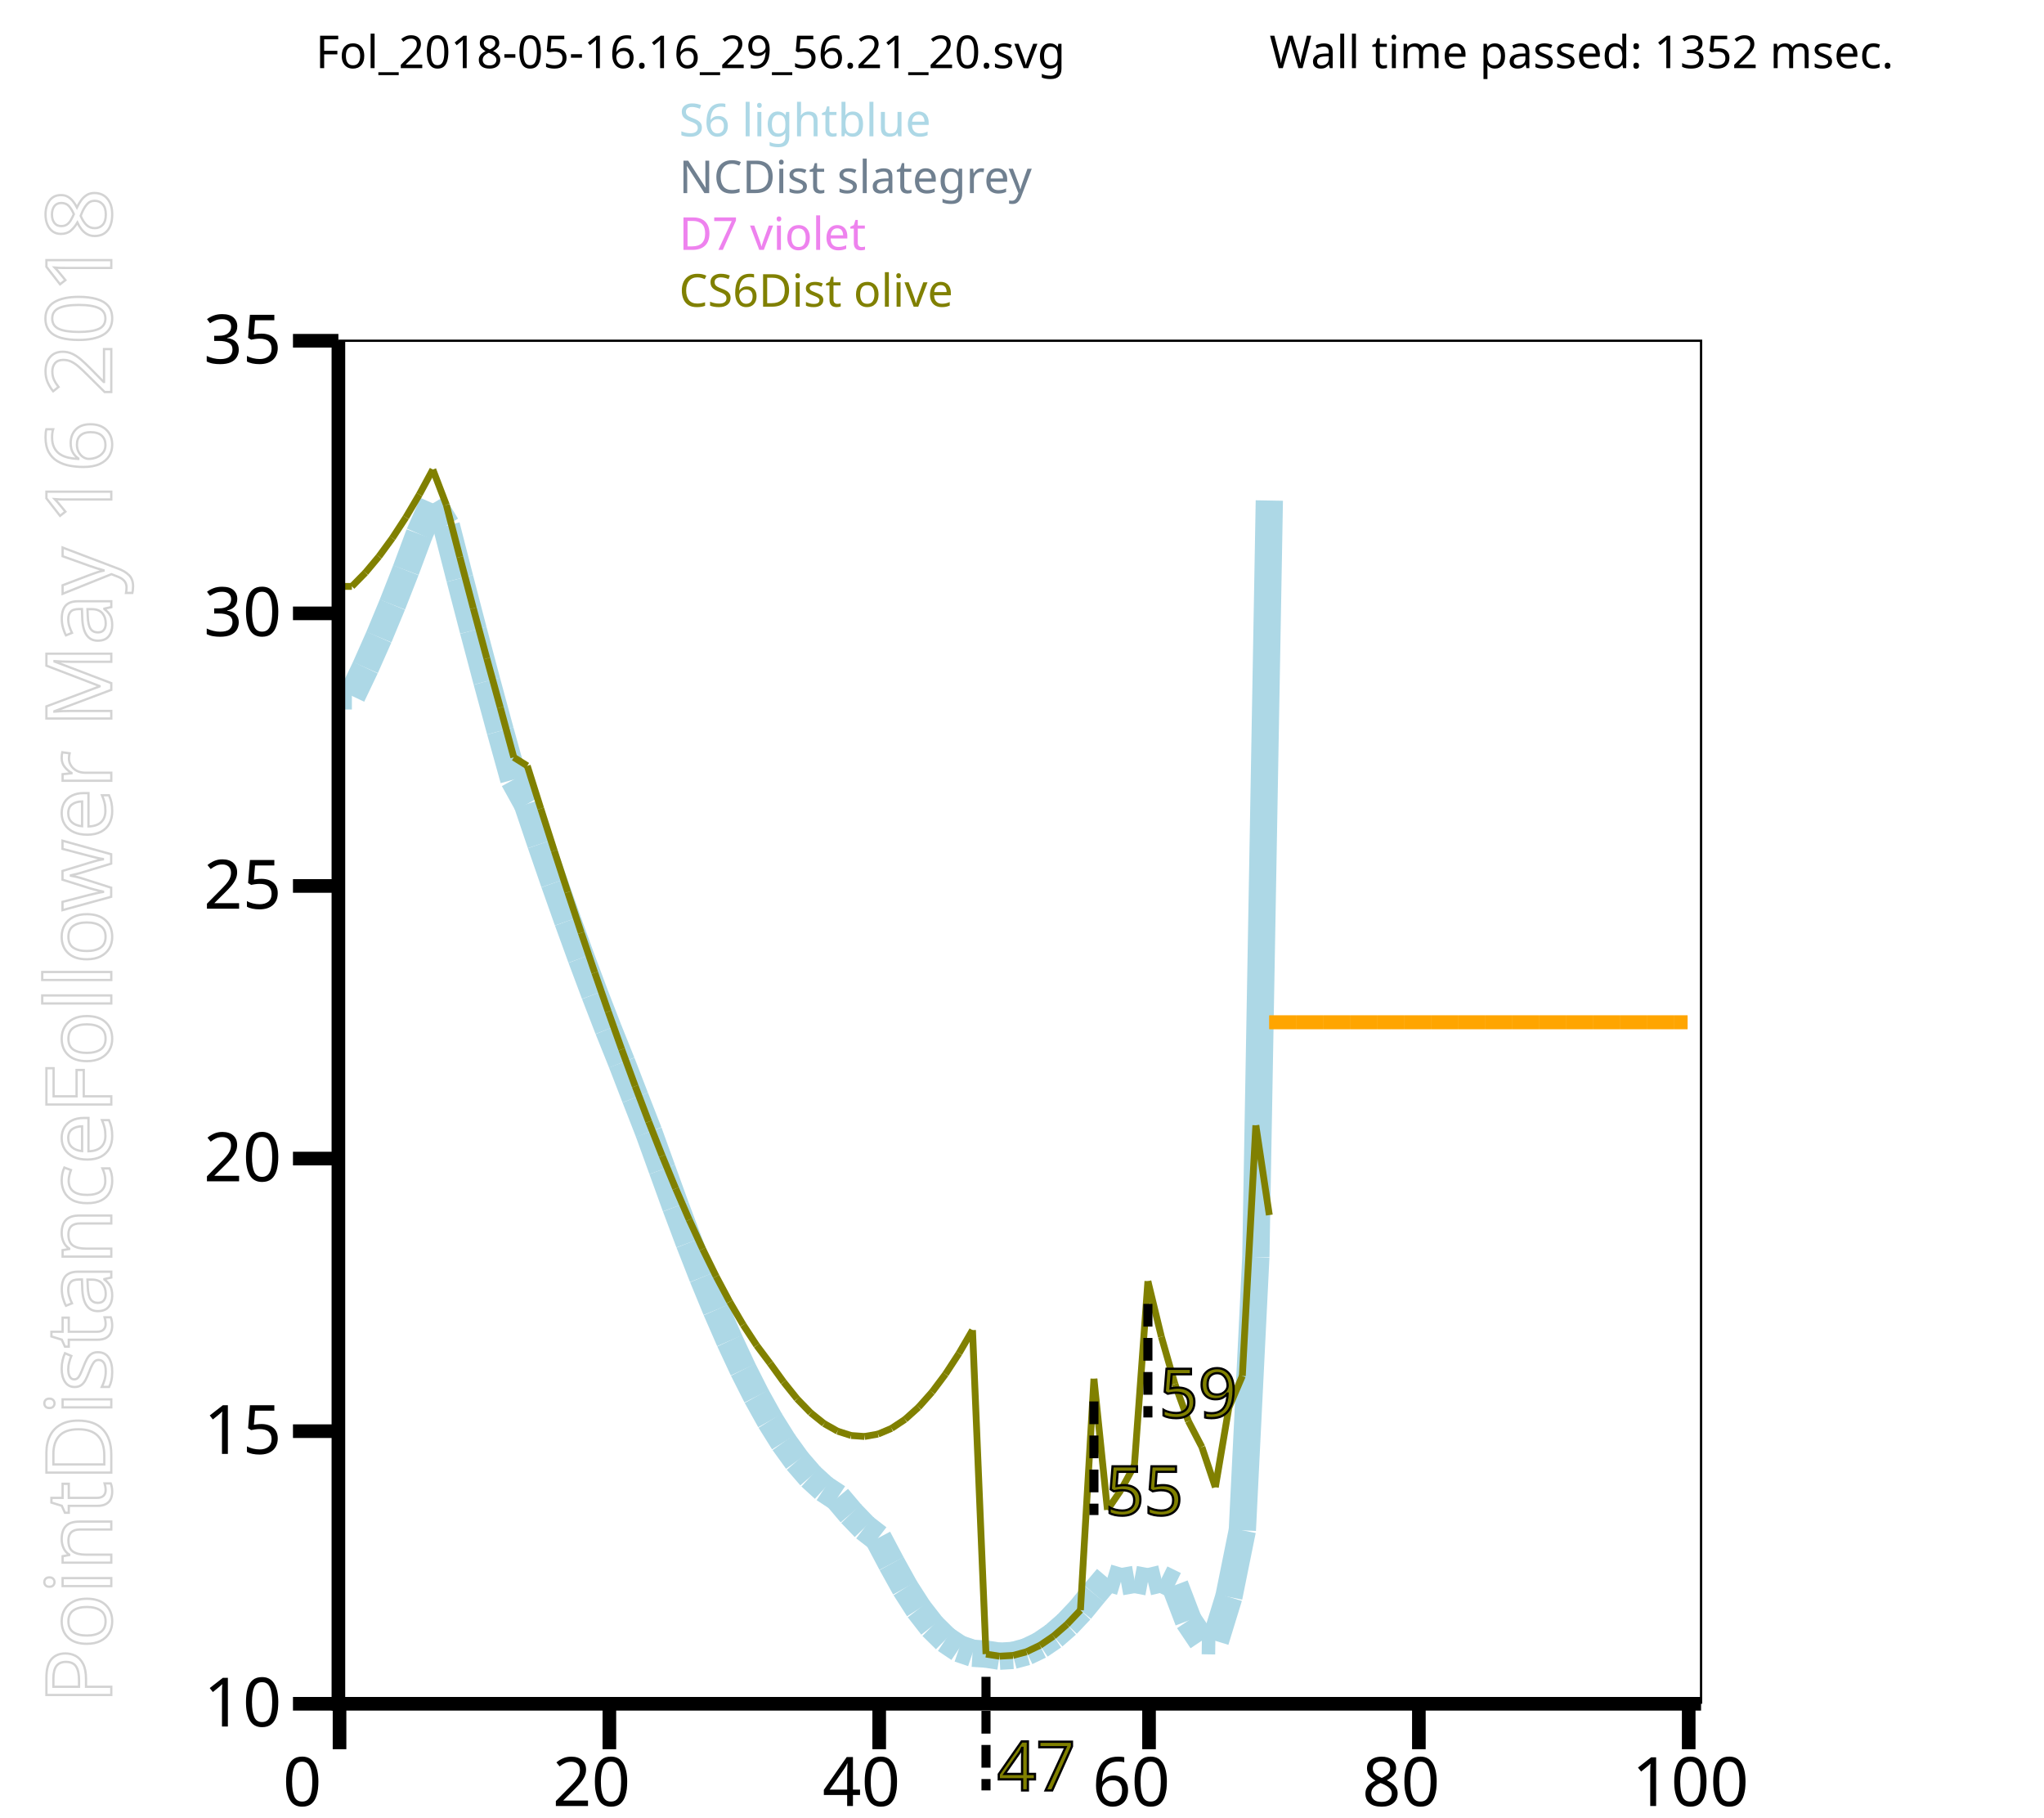
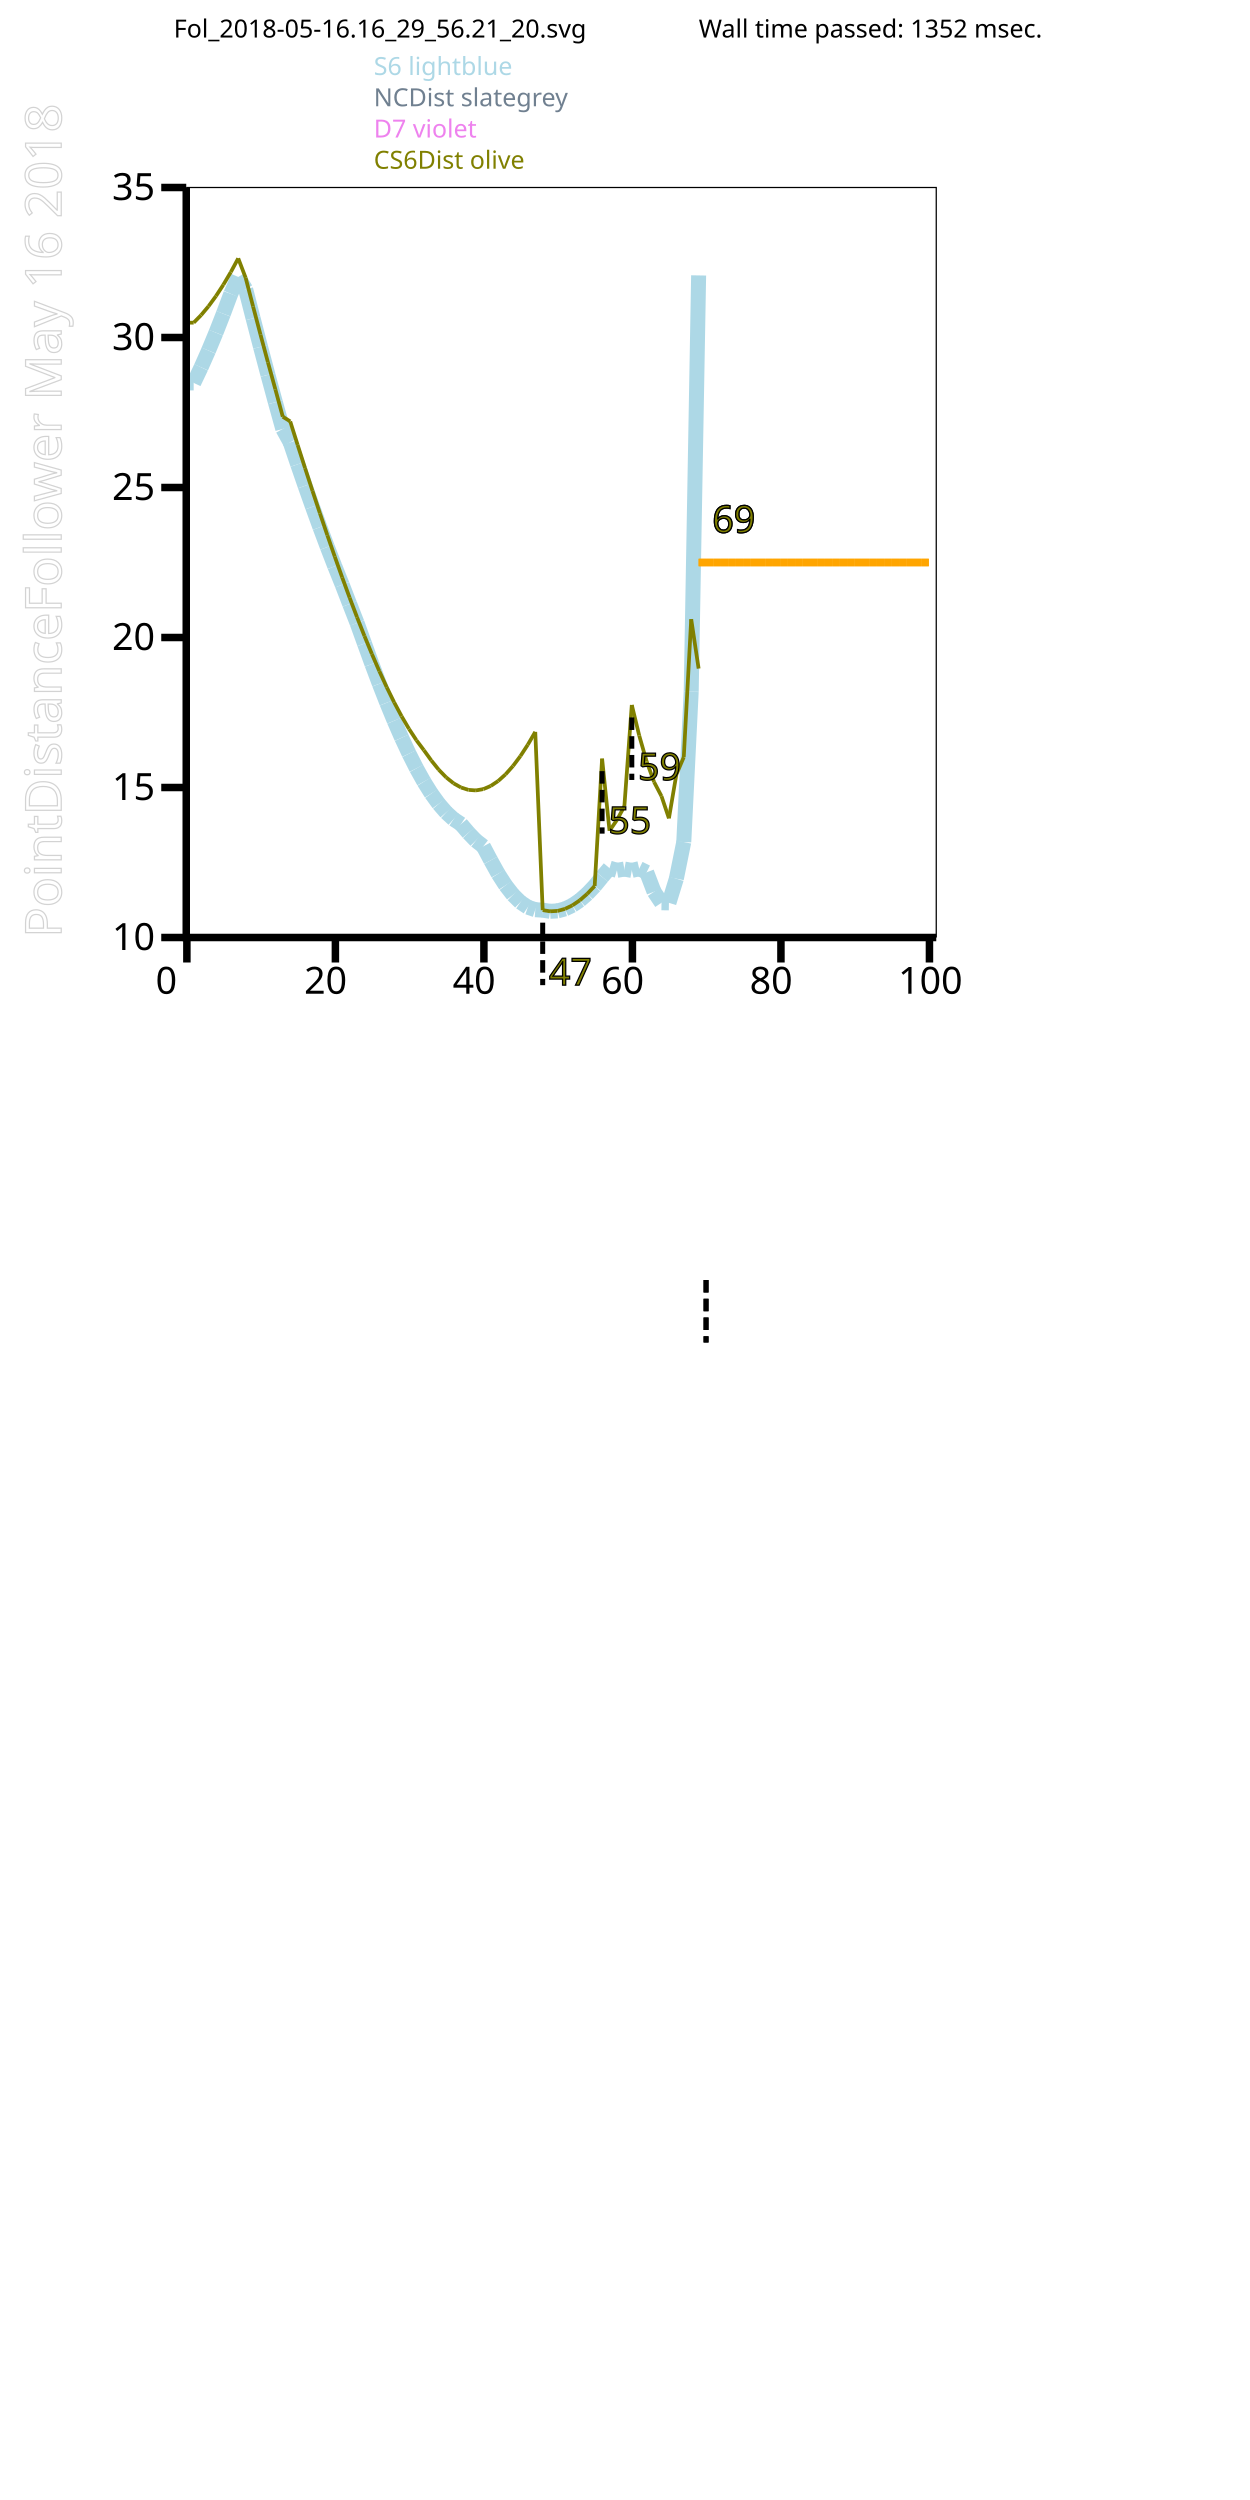
- <svg xmlns="http://www.w3.org/2000/svg" width="900" height="800" viewBox="1 0 900 800" version="1.1">
+ <svg xmlns="http://www.w3.org/2000/svg" width="1000" height="2000" viewBox="1 0 1000 2000" version="1.1">
  <text x="-750" y="50" transform="rotate(-90)" font-family="sans-serif" font-size="40" stroke="lightgray" fill="none"> PointDistanceFollower   May 16 2018</text>
  <text x="560" y="30" font-family="sans-serif" font-size="20">Wall time passed: 1352 msec.</text>
  <text x="300" y="60" font-family="sans-serif" font-size="20" fill="lightblue">S6  lightblue</text>
  <text x="300" y="85" font-family="sans-serif" font-size="20" fill="slategrey">NCDist  slategrey</text>
  <text x="300" y="110" font-family="sans-serif" font-size="20" fill="violet">D7  violet</text>
  <text x="300" y="135" font-family="sans-serif" font-size="20" fill="olive">CS6Dist  olive</text>
  <text x="140" y="30" font-family="sans-serif" font-size="20">Fol_2018-05-16.16_29_56.21_20.svg  </text>
  <g transform="translate(0, 50) ">
    <g transform="translate(150,700) scale(1 -1)">
      <line fill="none" stroke="lightblue" stroke-width="12" x1="0" y1="443.674" x2="5.941" y2="443.674" />
      <line fill="none" stroke="lightblue" stroke-width="12" x1="5.941" y1="443.674" x2="11.881" y2="456.141" />
      <line fill="none" stroke="lightblue" stroke-width="12" x1="11.881" y1="456.141" x2="17.822" y2="469.549" />
      <line fill="none" stroke="lightblue" stroke-width="12" x1="17.822" y1="469.549" x2="23.762" y2="483.847" />
      <line fill="none" stroke="lightblue" stroke-width="12" x1="23.762" y1="483.847" x2="29.703" y2="498.983" />
      <line fill="none" stroke="lightblue" stroke-width="12" x1="29.703" y1="498.983" x2="35.644" y2="514.907" />
      <line fill="none" stroke="lightblue" stroke-width="12" x1="35.644" y1="514.907" x2="41.584" y2="528.435" />
      <line fill="none" stroke="lightblue" stroke-width="12" x1="41.584" y1="528.435" x2="47.525" y2="518.587" />
      <line fill="none" stroke="lightblue" stroke-width="12" x1="47.525" y1="518.587" x2="53.465" y2="495.361" />
      <line fill="none" stroke="lightblue" stroke-width="12" x1="53.465" y1="495.361" x2="59.406" y2="472.534" />
      <line fill="none" stroke="lightblue" stroke-width="12" x1="59.406" y1="472.534" x2="65.347" y2="450.145" />
      <line fill="none" stroke="lightblue" stroke-width="12" x1="65.347" y1="450.145" x2="71.287" y2="428.238" />
      <line fill="none" stroke="lightblue" stroke-width="12" x1="71.287" y1="428.238" x2="77.228" y2="406.862" />
      <line fill="none" stroke="lightblue" stroke-width="12" x1="77.228" y1="406.862" x2="83.168" y2="396.118" />
      <line fill="none" stroke="lightblue" stroke-width="12" x1="83.168" y1="396.118" x2="89.109" y2="378.565" />
      <line fill="none" stroke="lightblue" stroke-width="12" x1="89.109" y1="378.565" x2="95.049" y2="361.38" />
      <line fill="none" stroke="lightblue" stroke-width="12" x1="95.049" y1="361.38" x2="100.99" y2="344.597" />
      <line fill="none" stroke="lightblue" stroke-width="12" x1="100.99" y1="344.597" x2="106.931" y2="328.249" />
      <line fill="none" stroke="lightblue" stroke-width="12" x1="106.931" y1="328.249" x2="112.871" y2="312.377" />
      <line fill="none" stroke="lightblue" stroke-width="12" x1="112.871" y1="312.377" x2="118.812" y2="297.022" />
      <line fill="none" stroke="lightblue" stroke-width="12" x1="118.812" y1="297.022" x2="124.752" y2="282.229" />
      <line fill="none" stroke="lightblue" stroke-width="12" x1="124.752" y1="282.229" x2="130.693" y2="266.839" />
      <line fill="none" stroke="lightblue" stroke-width="12" x1="130.693" y1="266.839" x2="136.634" y2="251.623" />
      <line fill="none" stroke="lightblue" stroke-width="12" x1="136.634" y1="251.623" x2="142.574" y2="235.187" />
      <line fill="none" stroke="lightblue" stroke-width="12" x1="142.574" y1="235.187" x2="148.515" y2="218.796" />
      <line fill="none" stroke="lightblue" stroke-width="12" x1="148.515" y1="218.796" x2="154.455" y2="202.994" />
      <line fill="none" stroke="lightblue" stroke-width="12" x1="154.455" y1="202.994" x2="160.396" y2="187.846" />
      <line fill="none" stroke="lightblue" stroke-width="12" x1="160.396" y1="187.846" x2="166.337" y2="173.425" />
      <line fill="none" stroke="lightblue" stroke-width="12" x1="166.337" y1="173.425" x2="172.277" y2="159.809" />
      <line fill="none" stroke="lightblue" stroke-width="12" x1="172.277" y1="159.809" x2="178.218" y2="147.083" />
      <line fill="none" stroke="lightblue" stroke-width="12" x1="178.218" y1="147.083" x2="184.158" y2="135.338" />
      <line fill="none" stroke="lightblue" stroke-width="12" x1="184.158" y1="135.338" x2="190.099" y2="124.668" />
      <line fill="none" stroke="lightblue" stroke-width="12" x1="190.099" y1="124.668" x2="196.04" y2="115.17" />
      <line fill="none" stroke="lightblue" stroke-width="12" x1="196.04" y1="115.17" x2="201.98" y2="106.941" />
      <line fill="none" stroke="lightblue" stroke-width="12" x1="201.98" y1="106.941" x2="207.921" y2="100.072" />
      <line fill="none" stroke="lightblue" stroke-width="12" x1="207.921" y1="100.072" x2="213.861" y2="94.648" />
      <line fill="none" stroke="lightblue" stroke-width="12" x1="213.861" y1="94.648" x2="219.802" y2="90.74" />
      <line fill="none" stroke="lightblue" stroke-width="12" x1="219.802" y1="90.74" x2="225.743" y2="83.73" />
      <line fill="none" stroke="lightblue" stroke-width="12" x1="225.743" y1="83.73" x2="231.683" y2="77.553" />
      <line fill="none" stroke="lightblue" stroke-width="12" x1="231.683" y1="77.553" x2="237.624" y2="72.951" />
      <line fill="none" stroke="lightblue" stroke-width="12" x1="237.624" y1="72.951" x2="243.564" y2="61.73" />
      <line fill="none" stroke="lightblue" stroke-width="12" x1="243.564" y1="61.73" x2="249.505" y2="51.002" />
      <line fill="none" stroke="lightblue" stroke-width="12" x1="249.505" y1="51.002" x2="255.446" y2="41.748" />
      <line fill="none" stroke="lightblue" stroke-width="12" x1="255.446" y1="41.748" x2="261.386" y2="34.118" />
      <line fill="none" stroke="lightblue" stroke-width="12" x1="261.386" y1="34.118" x2="267.327" y2="28.252" />
      <line fill="none" stroke="lightblue" stroke-width="12" x1="267.327" y1="28.252" x2="273.267" y2="24.265" />
      <line fill="none" stroke="lightblue" stroke-width="12" x1="273.267" y1="24.265" x2="279.208" y2="22.245" />
      <line fill="none" stroke="lightblue" stroke-width="12" x1="279.208" y1="22.245" x2="285.149" y2="21.872" />
      <line fill="none" stroke="lightblue" stroke-width="12" x1="285.149" y1="21.872" x2="291.089" y2="20.945" />
      <line fill="none" stroke="lightblue" stroke-width="12" x1="291.089" y1="20.945" x2="297.03" y2="21.285" />
      <line fill="none" stroke="lightblue" stroke-width="12" x1="297.03" y1="21.285" x2="302.97" y2="22.885" />
      <line fill="none" stroke="lightblue" stroke-width="12" x1="302.97" y1="22.885" x2="308.911" y2="25.724" />
      <line fill="none" stroke="lightblue" stroke-width="12" x1="308.911" y1="25.724" x2="314.851" y2="29.762" />
      <line fill="none" stroke="lightblue" stroke-width="12" x1="314.851" y1="29.762" x2="320.792" y2="34.947" />
      <line fill="none" stroke="lightblue" stroke-width="12" x1="320.792" y1="34.947" x2="326.733" y2="41.214" />
      <line fill="none" stroke="lightblue" stroke-width="12" x1="326.733" y1="41.214" x2="332.673" y2="48.484" />
      <line fill="none" stroke="lightblue" stroke-width="12" x1="332.673" y1="48.484" x2="338.614" y2="55.495" />
      <line fill="none" stroke="lightblue" stroke-width="12" x1="338.614" y1="55.495" x2="344.554" y2="53.713" />
      <line fill="none" stroke="lightblue" stroke-width="12" x1="344.554" y1="53.713" x2="350.495" y2="54.766" />
      <line fill="none" stroke="lightblue" stroke-width="12" x1="350.495" y1="54.766" x2="356.436" y2="53.65" />
      <line fill="none" stroke="lightblue" stroke-width="12" x1="356.436" y1="53.65" x2="362.376" y2="55.073" />
      <line fill="none" stroke="lightblue" stroke-width="12" x1="362.376" y1="55.073" x2="368.317" y2="52.164" />
      <line fill="none" stroke="lightblue" stroke-width="12" x1="368.317" y1="52.164" x2="374.257" y2="36.624" />
      <line fill="none" stroke="lightblue" stroke-width="12" x1="374.257" y1="36.624" x2="380.198" y2="27.79" />
      <line fill="none" stroke="lightblue" stroke-width="12" x1="380.198" y1="27.79" x2="386.139" y2="27.709" />
      <line fill="none" stroke="lightblue" stroke-width="12" x1="386.139" y1="27.709" x2="392.079" y2="47.032" />
      <line fill="none" stroke="lightblue" stroke-width="12" x1="392.079" y1="47.032" x2="398.02" y2="76.365" />
      <line fill="none" stroke="lightblue" stroke-width="12" x1="398.02" y1="76.365" x2="403.96" y2="196.625" />
      <line fill="none" stroke="lightblue" stroke-width="12" x1="403.96" y1="196.625" x2="409.901" y2="529.672" />
      <line fill="none" stroke-dasharray="10, 10" stroke="orange" stroke-width="6" x1="409.901" y1="300" x2="415.842" y2="300" />
      <line fill="none" stroke-dasharray="10, 10" stroke="orange" stroke-width="6" x1="415.842" y1="300" x2="421.782" y2="300" />
      <line fill="none" stroke-dasharray="10, 10" stroke="orange" stroke-width="6" x1="421.782" y1="300" x2="427.723" y2="300" />
      <line fill="none" stroke-dasharray="10, 10" stroke="orange" stroke-width="6" x1="427.723" y1="300" x2="433.663" y2="300" />
      <line fill="none" stroke-dasharray="10, 10" stroke="orange" stroke-width="6" x1="433.663" y1="300" x2="439.604" y2="300" />
      <line fill="none" stroke-dasharray="10, 10" stroke="orange" stroke-width="6" x1="439.604" y1="300" x2="445.545" y2="300" />
      <line fill="none" stroke-dasharray="10, 10" stroke="orange" stroke-width="6" x1="445.545" y1="300" x2="451.485" y2="300" />
      <line fill="none" stroke-dasharray="10, 10" stroke="orange" stroke-width="6" x1="451.485" y1="300" x2="457.426" y2="300" />
      <line fill="none" stroke-dasharray="10, 10" stroke="orange" stroke-width="6" x1="457.426" y1="300" x2="463.366" y2="300" />
      <line fill="none" stroke-dasharray="10, 10" stroke="orange" stroke-width="6" x1="463.366" y1="300" x2="469.307" y2="300" />
      <line fill="none" stroke-dasharray="10, 10" stroke="orange" stroke-width="6" x1="469.307" y1="300" x2="475.248" y2="300" />
      <line fill="none" stroke-dasharray="10, 10" stroke="orange" stroke-width="6" x1="475.248" y1="300" x2="481.188" y2="300" />
      <line fill="none" stroke-dasharray="10, 10" stroke="orange" stroke-width="6" x1="481.188" y1="300" x2="487.129" y2="300" />
      <line fill="none" stroke-dasharray="10, 10" stroke="orange" stroke-width="6" x1="487.129" y1="300" x2="493.069" y2="300" />
      <line fill="none" stroke-dasharray="10, 10" stroke="orange" stroke-width="6" x1="493.069" y1="300" x2="499.01" y2="300" />
      <line fill="none" stroke-dasharray="10, 10" stroke="orange" stroke-width="6" x1="499.01" y1="300" x2="504.95" y2="300" />
      <line fill="none" stroke-dasharray="10, 10" stroke="orange" stroke-width="6" x1="504.95" y1="300" x2="510.891" y2="300" />
      <line fill="none" stroke-dasharray="10, 10" stroke="orange" stroke-width="6" x1="510.891" y1="300" x2="516.832" y2="300" />
      <line fill="none" stroke-dasharray="10, 10" stroke="orange" stroke-width="6" x1="516.832" y1="300" x2="522.772" y2="300" />
      <line fill="none" stroke-dasharray="10, 10" stroke="orange" stroke-width="6" x1="522.772" y1="300" x2="528.713" y2="300" />
      <line fill="none" stroke-dasharray="10, 10" stroke="orange" stroke-width="6" x1="528.713" y1="300" x2="534.653" y2="300" />
      <line fill="none" stroke-dasharray="10, 10" stroke="orange" stroke-width="6" x1="534.653" y1="300" x2="540.594" y2="300" />
      <line fill="none" stroke-dasharray="10, 10" stroke="orange" stroke-width="6" x1="540.594" y1="300" x2="546.535" y2="300" />
      <line fill="none" stroke-dasharray="10, 10" stroke="orange" stroke-width="6" x1="546.535" y1="300" x2="552.475" y2="300" />
      <line fill="none" stroke-dasharray="10, 10" stroke="orange" stroke-width="6" x1="552.475" y1="300" x2="558.416" y2="300" />
      <line fill="none" stroke-dasharray="10, 10" stroke="orange" stroke-width="6" x1="558.416" y1="300" x2="564.356" y2="300" />
      <line fill="none" stroke-dasharray="10, 10" stroke="orange" stroke-width="6" x1="564.356" y1="300" x2="570.297" y2="300" />
      <line fill="none" stroke-dasharray="10, 10" stroke="orange" stroke-width="6" x1="570.297" y1="300" x2="576.238" y2="300" />
      <line fill="none" stroke-dasharray="10, 10" stroke="orange" stroke-width="6" x1="576.238" y1="300" x2="582.178" y2="300" />
      <line fill="none" stroke-dasharray="10, 10" stroke="orange" stroke-width="6" x1="582.178" y1="300" x2="588.119" y2="300" />
      <line fill="none" stroke-dasharray="10, 10" stroke="orange" stroke-width="6" x1="588.119" y1="300" x2="594.059" y2="300" />
      <line fill="none" stroke="olive" stroke-width="3" x1="0" y1="491.862" x2="5.941" y2="491.862" />
      <line fill="none" stroke="olive" stroke-width="3" x1="5.941" y1="491.862" x2="11.881" y2="497.903" />
      <line fill="none" stroke="olive" stroke-width="3" x1="11.881" y1="497.903" x2="17.822" y2="505.001" />
      <line fill="none" stroke="olive" stroke-width="3" x1="17.822" y1="505.001" x2="23.762" y2="513.126" />
      <line fill="none" stroke="olive" stroke-width="3" x1="23.762" y1="513.126" x2="29.703" y2="522.245" />
      <line fill="none" stroke="olive" stroke-width="3" x1="29.703" y1="522.245" x2="35.644" y2="532.322" />
      <line fill="none" stroke="olive" stroke-width="3" x1="35.644" y1="532.322" x2="41.584" y2="543.322" />
      <line fill="none" stroke="olive" stroke-width="3" x1="41.584" y1="543.322" x2="47.525" y2="527.748" />
      <line fill="none" stroke="olive" stroke-width="3" x1="47.525" y1="527.748" x2="53.465" y2="504.788" />
      <line fill="none" stroke="olive" stroke-width="3" x1="53.465" y1="504.788" x2="59.406" y2="482.238" />
      <line fill="none" stroke="olive" stroke-width="3" x1="59.406" y1="482.238" x2="65.347" y2="460.138" />
      <line fill="none" stroke="olive" stroke-width="3" x1="65.347" y1="460.138" x2="71.287" y2="438.532" />
      <line fill="none" stroke="olive" stroke-width="3" x1="71.287" y1="438.532" x2="77.228" y2="416.613" />
      <line fill="none" stroke="olive" stroke-width="3" x1="77.228" y1="416.613" x2="83.168" y2="412.889" />
      <line fill="none" stroke="olive" stroke-width="3" x1="83.168" y1="412.889" x2="89.109" y2="394.054" />
      <line fill="none" stroke="olive" stroke-width="3" x1="89.109" y1="394.054" x2="95.049" y2="375.503" />
      <line fill="none" stroke="olive" stroke-width="3" x1="95.049" y1="375.503" x2="100.99" y2="357.262" />
      <line fill="none" stroke="olive" stroke-width="3" x1="100.99" y1="357.262" x2="106.931" y2="339.362" />
      <line fill="none" stroke="olive" stroke-width="3" x1="106.931" y1="339.362" x2="112.871" y2="321.833" />
      <line fill="none" stroke="olive" stroke-width="3" x1="112.871" y1="321.833" x2="118.812" y2="304.713" />
      <line fill="none" stroke="olive" stroke-width="3" x1="118.812" y1="304.713" x2="124.752" y2="288.041" />
      <line fill="none" stroke="olive" stroke-width="3" x1="124.752" y1="288.041" x2="130.693" y2="271.86" />
      <line fill="none" stroke="olive" stroke-width="3" x1="130.693" y1="271.86" x2="136.634" y2="256.22" />
      <line fill="none" stroke="olive" stroke-width="3" x1="136.634" y1="256.22" x2="142.574" y2="241.171" />
      <line fill="none" stroke="olive" stroke-width="3" x1="142.574" y1="241.171" x2="148.515" y2="226.773" />
      <line fill="none" stroke="olive" stroke-width="3" x1="148.515" y1="226.773" x2="154.455" y2="213.086" />
      <line fill="none" stroke="olive" stroke-width="3" x1="154.455" y1="213.086" x2="160.396" y2="200.177" />
      <line fill="none" stroke="olive" stroke-width="3" x1="160.396" y1="200.177" x2="166.337" y2="188.117" />
      <line fill="none" stroke="olive" stroke-width="3" x1="166.337" y1="188.117" x2="172.277" y2="176.978" />
      <line fill="none" stroke="olive" stroke-width="3" x1="172.277" y1="176.978" x2="178.218" y2="166.838" />
      <line fill="none" stroke="olive" stroke-width="3" x1="178.218" y1="166.838" x2="184.158" y2="157.772" />
      <line fill="none" stroke="olive" stroke-width="3" x1="184.158" y1="157.772" x2="190.099" y2="149.855" />
      <line fill="none" stroke="olive" stroke-width="3" x1="190.099" y1="149.855" x2="196.04" y2="141.632" />
      <line fill="none" stroke="olive" stroke-width="3" x1="196.04" y1="141.632" x2="201.98" y2="134.223" />
      <line fill="none" stroke="olive" stroke-width="3" x1="201.98" y1="134.223" x2="207.921" y2="128.105" />
      <line fill="none" stroke="olive" stroke-width="3" x1="207.921" y1="128.105" x2="213.861" y2="123.344" />
      <line fill="none" stroke="olive" stroke-width="3" x1="213.861" y1="123.344" x2="219.802" y2="119.994" />
      <line fill="none" stroke="olive" stroke-width="3" x1="219.802" y1="119.994" x2="225.743" y2="118.094" />
      <line fill="none" stroke="olive" stroke-width="3" x1="225.743" y1="118.094" x2="231.683" y2="117.667" />
      <line fill="none" stroke="olive" stroke-width="3" x1="231.683" y1="117.667" x2="237.624" y2="118.719" />
      <line fill="none" stroke="olive" stroke-width="3" x1="237.624" y1="118.719" x2="243.564" y2="121.237" />
      <line fill="none" stroke="olive" stroke-width="3" x1="243.564" y1="121.237" x2="249.505" y2="125.191" />
      <line fill="none" stroke="olive" stroke-width="3" x1="249.505" y1="125.191" x2="255.446" y2="130.534" />
      <line fill="none" stroke="olive" stroke-width="3" x1="255.446" y1="130.534" x2="261.386" y2="137.207" />
      <line fill="none" stroke="olive" stroke-width="3" x1="261.386" y1="137.207" x2="267.327" y2="145.142" />
      <line fill="none" stroke="olive" stroke-width="3" x1="267.327" y1="145.142" x2="273.267" y2="154.261" />
      <line fill="none" stroke="olive" stroke-width="3" x1="273.267" y1="154.261" x2="279.208" y2="164.486" />
      <line fill="none" stroke="olive" stroke-width="3" x1="279.208" y1="164.486" x2="285.149" y2="21.872" />
      <line fill="none" stroke="olive" stroke-width="3" x1="285.149" y1="21.872" x2="291.089" y2="20.945" />
      <line fill="none" stroke="olive" stroke-width="3" x1="291.089" y1="20.945" x2="297.03" y2="21.285" />
      <line fill="none" stroke="olive" stroke-width="3" x1="297.03" y1="21.285" x2="302.97" y2="22.885" />
      <line fill="none" stroke="olive" stroke-width="3" x1="302.97" y1="22.885" x2="308.911" y2="25.724" />
      <line fill="none" stroke="olive" stroke-width="3" x1="308.911" y1="25.724" x2="314.851" y2="29.762" />
      <line fill="none" stroke="olive" stroke-width="3" x1="314.851" y1="29.762" x2="320.792" y2="34.947" />
      <line fill="none" stroke="olive" stroke-width="3" x1="320.792" y1="34.947" x2="326.733" y2="41.214" />
      <line fill="none" stroke="olive" stroke-width="3" x1="326.733" y1="41.214" x2="332.673" y2="143.09" />
      <line fill="none" stroke="olive" stroke-width="3" x1="332.673" y1="143.09" x2="338.614" y2="85.365" />
      <line fill="none" stroke="olive" stroke-width="3" x1="338.614" y1="85.365" x2="344.554" y2="94.05" />
      <line fill="none" stroke="olive" stroke-width="3" x1="344.554" y1="94.05" x2="350.495" y2="104.944" />
      <line fill="none" stroke="olive" stroke-width="3" x1="350.495" y1="104.944" x2="356.436" y2="186.033" />
      <line fill="none" stroke="olive" stroke-width="3" x1="356.436" y1="186.033" x2="362.376" y2="161.55" />
      <line fill="none" stroke="olive" stroke-width="3" x1="362.376" y1="161.55" x2="368.317" y2="140.8" />
      <line fill="none" stroke="olive" stroke-width="3" x1="368.317" y1="140.8" x2="374.257" y2="124.424" />
      <line fill="none" stroke="olive" stroke-width="3" x1="374.257" y1="124.424" x2="380.198" y2="113.031" />
      <line fill="none" stroke="olive" stroke-width="3" x1="380.198" y1="113.031" x2="386.139" y2="95.323" />
      <line fill="none" stroke="olive" stroke-width="3" x1="386.139" y1="95.323" x2="392.079" y2="130.363" />
      <line fill="none" stroke="olive" stroke-width="3" x1="392.079" y1="130.363" x2="398.02" y2="144.311" />
      <line fill="none" stroke="olive" stroke-width="3" x1="398.02" y1="144.311" x2="403.96" y2="254.646" />
      <line fill="none" stroke="olive" stroke-width="3" x1="403.96" y1="254.646" x2="409.901" y2="215.131" />
      <line fill="none" stroke-dasharray="10, 10" stroke="orange" stroke-width="6" x1="409.901" y1="300" x2="415.842" y2="300" />
      <line fill="none" stroke-dasharray="10, 10" stroke="orange" stroke-width="6" x1="415.842" y1="300" x2="421.782" y2="300" />
      <line fill="none" stroke-dasharray="10, 10" stroke="orange" stroke-width="6" x1="421.782" y1="300" x2="427.723" y2="300" />
      <line fill="none" stroke-dasharray="10, 10" stroke="orange" stroke-width="6" x1="427.723" y1="300" x2="433.663" y2="300" />
      <line fill="none" stroke-dasharray="10, 10" stroke="orange" stroke-width="6" x1="433.663" y1="300" x2="439.604" y2="300" />
      <line fill="none" stroke-dasharray="10, 10" stroke="orange" stroke-width="6" x1="439.604" y1="300" x2="445.545" y2="300" />
      <line fill="none" stroke-dasharray="10, 10" stroke="orange" stroke-width="6" x1="445.545" y1="300" x2="451.485" y2="300" />
      <line fill="none" stroke-dasharray="10, 10" stroke="orange" stroke-width="6" x1="451.485" y1="300" x2="457.426" y2="300" />
      <line fill="none" stroke-dasharray="10, 10" stroke="orange" stroke-width="6" x1="457.426" y1="300" x2="463.366" y2="300" />
      <line fill="none" stroke-dasharray="10, 10" stroke="orange" stroke-width="6" x1="463.366" y1="300" x2="469.307" y2="300" />
      <line fill="none" stroke-dasharray="10, 10" stroke="orange" stroke-width="6" x1="469.307" y1="300" x2="475.248" y2="300" />
      <line fill="none" stroke-dasharray="10, 10" stroke="orange" stroke-width="6" x1="475.248" y1="300" x2="481.188" y2="300" />
      <line fill="none" stroke-dasharray="10, 10" stroke="orange" stroke-width="6" x1="481.188" y1="300" x2="487.129" y2="300" />
      <line fill="none" stroke-dasharray="10, 10" stroke="orange" stroke-width="6" x1="487.129" y1="300" x2="493.069" y2="300" />
      <line fill="none" stroke-dasharray="10, 10" stroke="orange" stroke-width="6" x1="493.069" y1="300" x2="499.01" y2="300" />
      <line fill="none" stroke-dasharray="10, 10" stroke="orange" stroke-width="6" x1="499.01" y1="300" x2="504.95" y2="300" />
      <line fill="none" stroke-dasharray="10, 10" stroke="orange" stroke-width="6" x1="504.95" y1="300" x2="510.891" y2="300" />
      <line fill="none" stroke-dasharray="10, 10" stroke="orange" stroke-width="6" x1="510.891" y1="300" x2="516.832" y2="300" />
      <line fill="none" stroke-dasharray="10, 10" stroke="orange" stroke-width="6" x1="516.832" y1="300" x2="522.772" y2="300" />
      <line fill="none" stroke-dasharray="10, 10" stroke="orange" stroke-width="6" x1="522.772" y1="300" x2="528.713" y2="300" />
      <line fill="none" stroke-dasharray="10, 10" stroke="orange" stroke-width="6" x1="528.713" y1="300" x2="534.653" y2="300" />
      <line fill="none" stroke-dasharray="10, 10" stroke="orange" stroke-width="6" x1="534.653" y1="300" x2="540.594" y2="300" />
      <line fill="none" stroke-dasharray="10, 10" stroke="orange" stroke-width="6" x1="540.594" y1="300" x2="546.535" y2="300" />
      <line fill="none" stroke-dasharray="10, 10" stroke="orange" stroke-width="6" x1="546.535" y1="300" x2="552.475" y2="300" />
      <line fill="none" stroke-dasharray="10, 10" stroke="orange" stroke-width="6" x1="552.475" y1="300" x2="558.416" y2="300" />
      <line fill="none" stroke-dasharray="10, 10" stroke="orange" stroke-width="6" x1="558.416" y1="300" x2="564.356" y2="300" />
      <line fill="none" stroke-dasharray="10, 10" stroke="orange" stroke-width="6" x1="564.356" y1="300" x2="570.297" y2="300" />
      <line fill="none" stroke-dasharray="10, 10" stroke="orange" stroke-width="6" x1="570.297" y1="300" x2="576.238" y2="300" />
      <line fill="none" stroke-dasharray="10, 10" stroke="orange" stroke-width="6" x1="576.238" y1="300" x2="582.178" y2="300" />
      <line fill="none" stroke-dasharray="10, 10" stroke="orange" stroke-width="6" x1="582.178" y1="300" x2="588.119" y2="300" />
      <line fill="none" stroke-dasharray="10, 10" stroke="orange" stroke-width="6" x1="588.119" y1="300" x2="594.059" y2="300" />
      <line fill="none" stroke="black" stroke-width="4" x1="415.842" y1="-274" x2="415.842" y2="-324" stroke-dasharray="10,5" />
-       <text transform="scale(1,-1)" font-family="sans-serif" font-size="30" stroke="rgb(0,0,0)" line="rgb(0,0,0)" fill="lightblue" x="420.842" y="324">69</text>
+       <text transform="scale(1,-1)" font-family="sans-serif" font-size="30" stroke="rgb(0,0,0)" line="rgb(0,0,0)" fill="lightblue" x="420.842" y="-324">69</text>
      <line fill="none" stroke="black" stroke-width="4" x1="285.149" y1="11.871" x2="285.149" y2="-38.129" stroke-dasharray="10,5" />
      <text transform="scale(1,-1)" font-family="sans-serif" font-size="30" stroke="rgb(0,0,0)" line="rgb(0,0,0)" fill="olive" x="290.149" y="38.129">47</text>
      <line fill="none" stroke="black" stroke-width="4" x1="332.673" y1="133.09" x2="332.673" y2="83.091" stroke-dasharray="10,5" />
      <text transform="scale(1,-1)" font-family="sans-serif" font-size="30" stroke="rgb(0,0,0)" line="rgb(0,0,0)" fill="olive" x="337.673" y="-83.091">55</text>
      <line fill="none" stroke="black" stroke-width="4" x1="356.436" y1="176.033" x2="356.436" y2="126.033" stroke-dasharray="10,5" />
      <text transform="scale(1,-1)" font-family="sans-serif" font-size="30" stroke="rgb(0,0,0)" line="rgb(0,0,0)" fill="olive" x="361.436" y="-126.033">59</text>
      <line fill="none" stroke="black" stroke-width="4" x1="415.842" y1="-274" x2="415.842" y2="-324" stroke-dasharray="10,5" />
-       <text transform="scale(1,-1)" font-family="sans-serif" font-size="30" stroke="rgb(0,0,0)" line="rgb(0,0,0)" fill="olive" x="420.842" y="324">69</text>
+       <text transform="scale(1,-1)" font-family="sans-serif" font-size="30" stroke="rgb(0,0,0)" line="rgb(0,0,0)" fill="olive" x="420.842" y="-324">69</text>
      <polyline fill="none" stroke="black" stroke-width="6" points=" 600,0 0,0 0, 600" />
      <polyline fill="none" stroke="black" stroke-width="1" points=" 0 600  600 600  600 0" />
      <line fill="none" stroke="black" stroke-width="6" x1="0.5" y1="0" x2="0.5" y2="-20" />
      <text transform="scale(1,-1)" font-family="sans-serif" font-size="30" x="-24.5" y="45">0</text>
      <line fill="none" stroke="black" stroke-width="6" x1="119.312" y1="0" x2="119.312" y2="-20" />
      <text transform="scale(1,-1)" font-family="sans-serif" font-size="30" x="94.312" y="45">20</text>
      <line fill="none" stroke="black" stroke-width="6" x1="238.124" y1="0" x2="238.124" y2="-20" />
      <text transform="scale(1,-1)" font-family="sans-serif" font-size="30" x="213.124" y="45">40</text>
      <line fill="none" stroke="black" stroke-width="6" x1="356.936" y1="0" x2="356.936" y2="-20" />
      <text transform="scale(1,-1)" font-family="sans-serif" font-size="30" x="331.936" y="45">60</text>
      <line fill="none" stroke="black" stroke-width="6" x1="475.748" y1="0" x2="475.748" y2="-20" />
      <text transform="scale(1,-1)" font-family="sans-serif" font-size="30" x="450.748" y="45">80</text>
      <line fill="none" stroke="black" stroke-width="6" x1="594.559" y1="0" x2="594.559" y2="-20" />
      <text transform="scale(1,-1)" font-family="sans-serif" font-size="30" x="569.559" y="45">100</text>
      <line fill="none" stroke="black" stroke-width="6" x1="0.0" y1="0" x2="-20" y2="0" />
      <text transform="scale(1,-1)" text-anchor="end" font-family="sans-serif" font-size="30" x="-25" y="10">10</text>
      <line fill="none" stroke="black" stroke-width="6" x1="0.0" y1="120" x2="-20" y2="120" />
      <text transform="scale(1,-1)" text-anchor="end" font-family="sans-serif" font-size="30" x="-25" y="-110">15</text>
      <line fill="none" stroke="black" stroke-width="6" x1="0.0" y1="240" x2="-20" y2="240" />
      <text transform="scale(1,-1)" text-anchor="end" font-family="sans-serif" font-size="30" x="-25" y="-230">20</text>
      <line fill="none" stroke="black" stroke-width="6" x1="0.0" y1="360" x2="-20" y2="360" />
      <text transform="scale(1,-1)" text-anchor="end" font-family="sans-serif" font-size="30" x="-25" y="-350">25</text>
      <line fill="none" stroke="black" stroke-width="6" x1="0.0" y1="480" x2="-20" y2="480" />
      <text transform="scale(1,-1)" text-anchor="end" font-family="sans-serif" font-size="30" x="-25" y="-470">30</text>
      <line fill="none" stroke="black" stroke-width="6" x1="0.0" y1="600" x2="-20" y2="600" />
      <text transform="scale(1,-1)" text-anchor="end" font-family="sans-serif" font-size="30" x="-25" y="-590">35</text>

--&gt;
</g>
  </g>
</svg>
